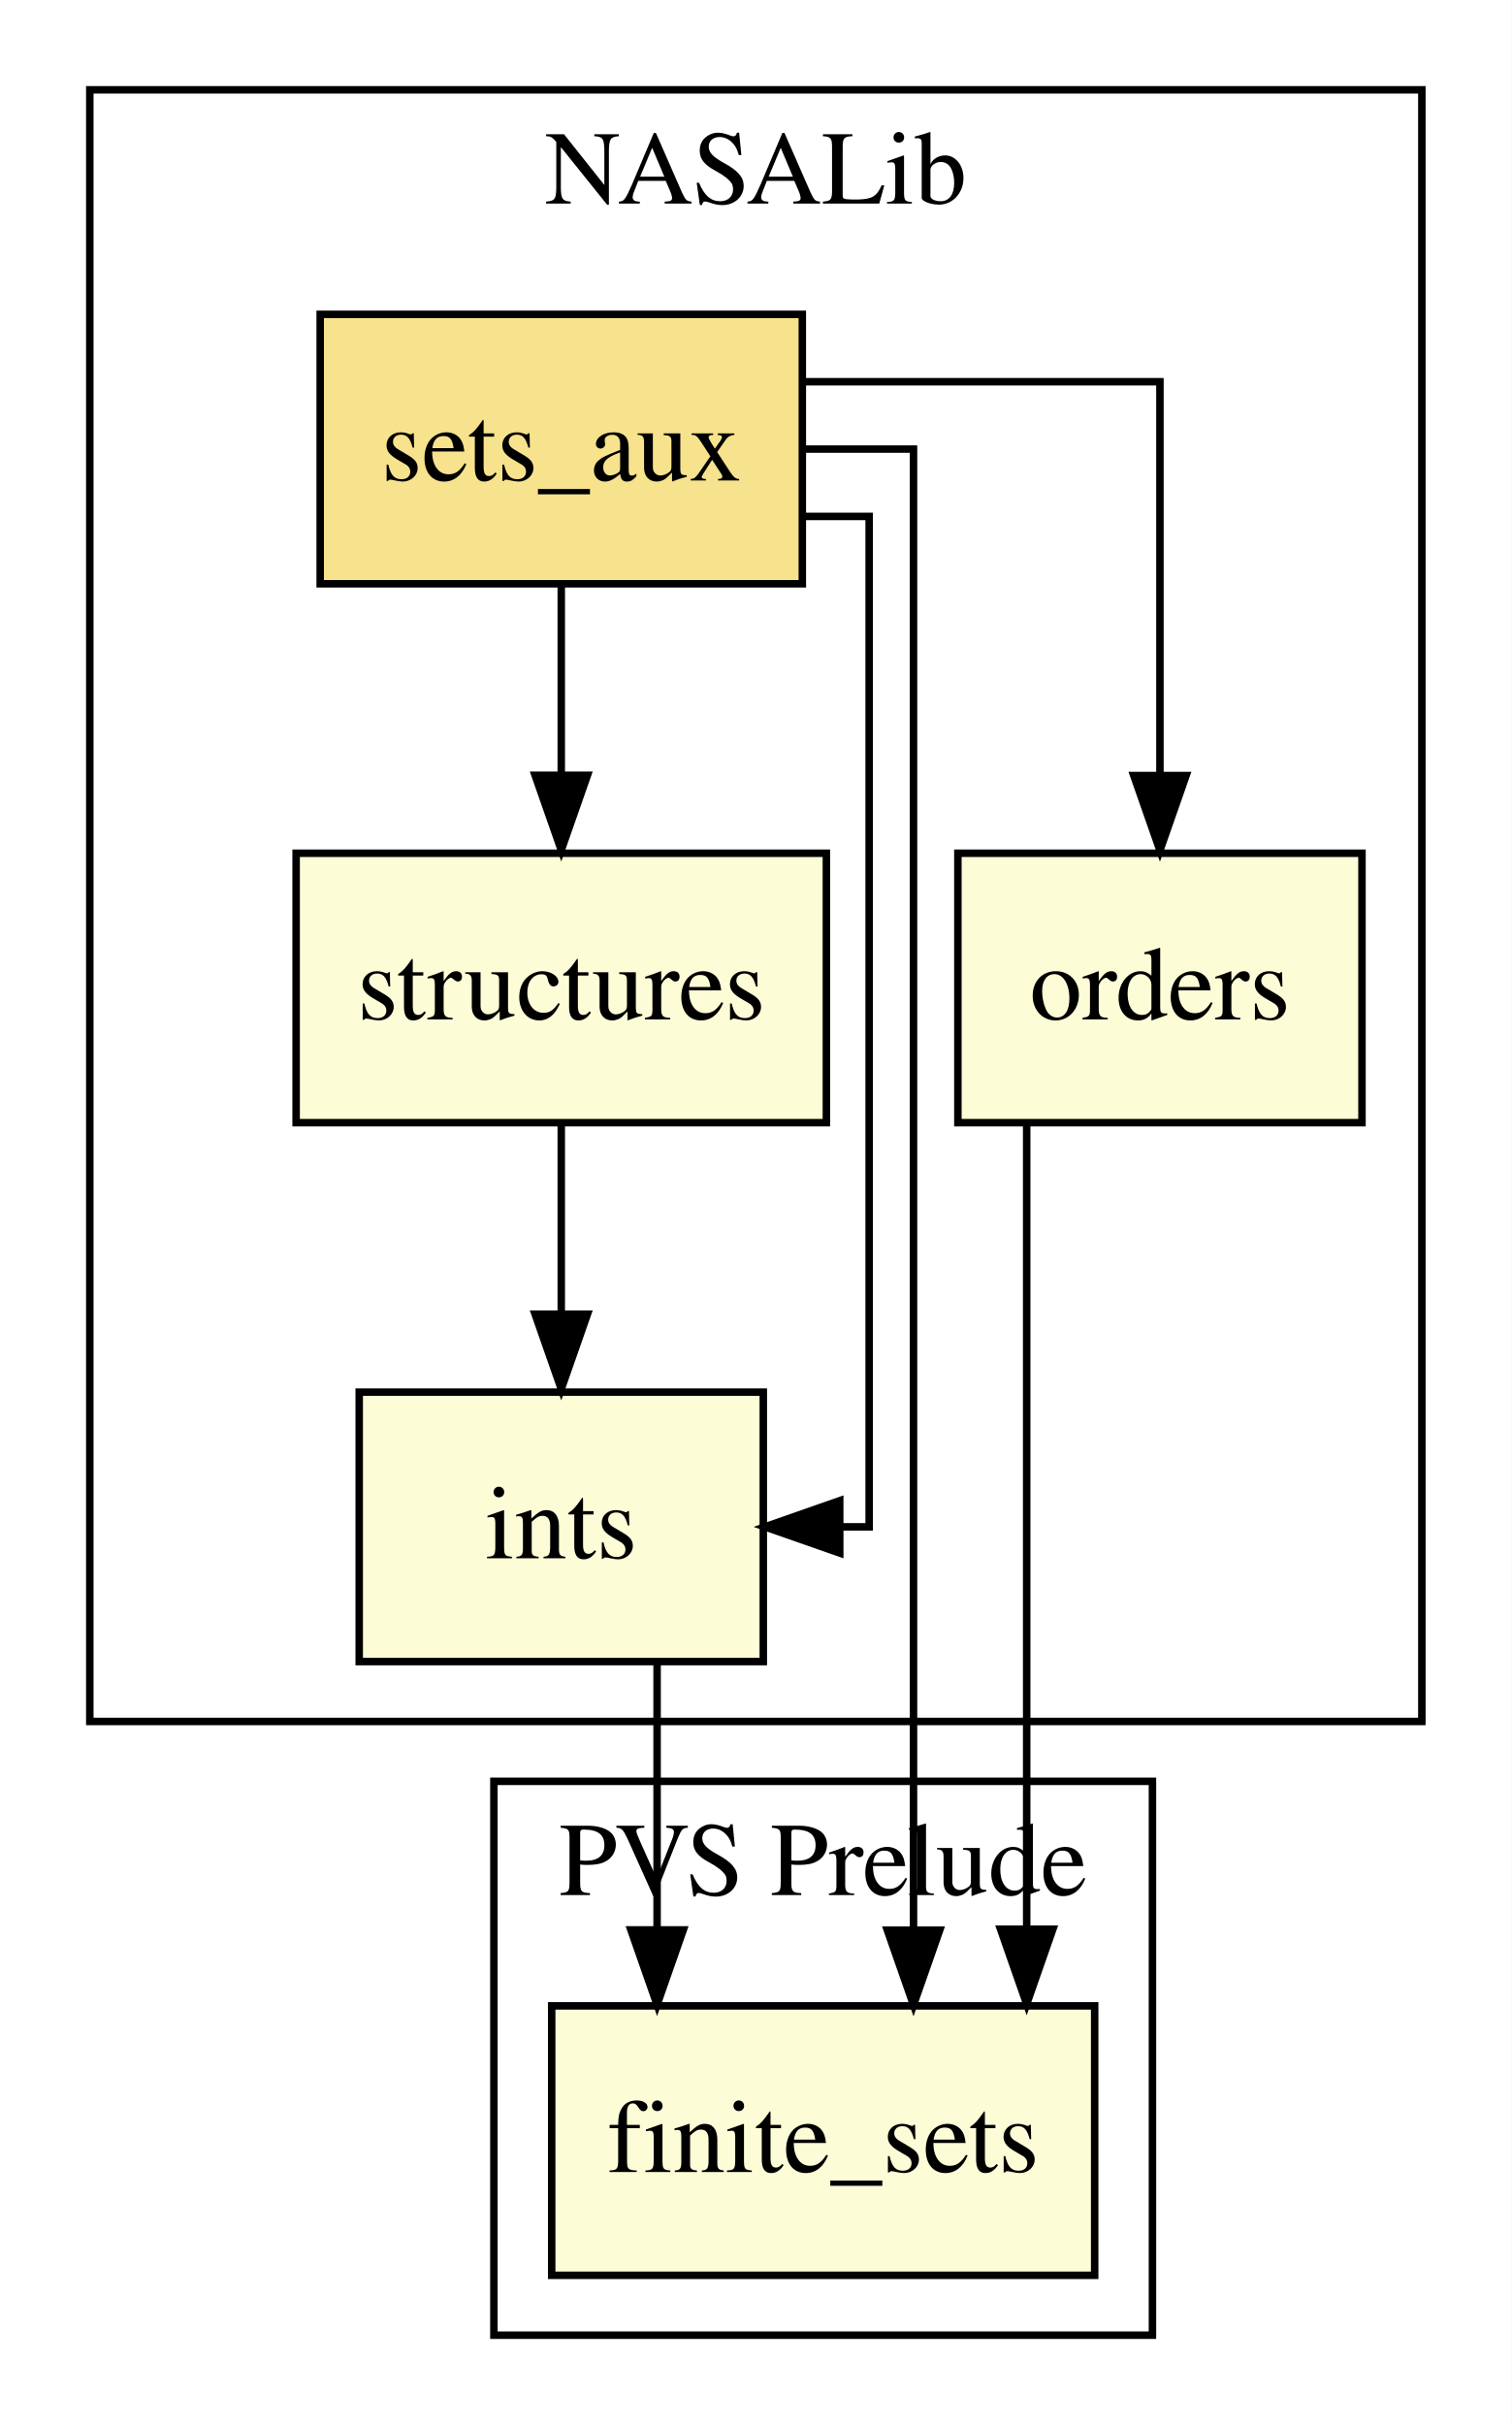
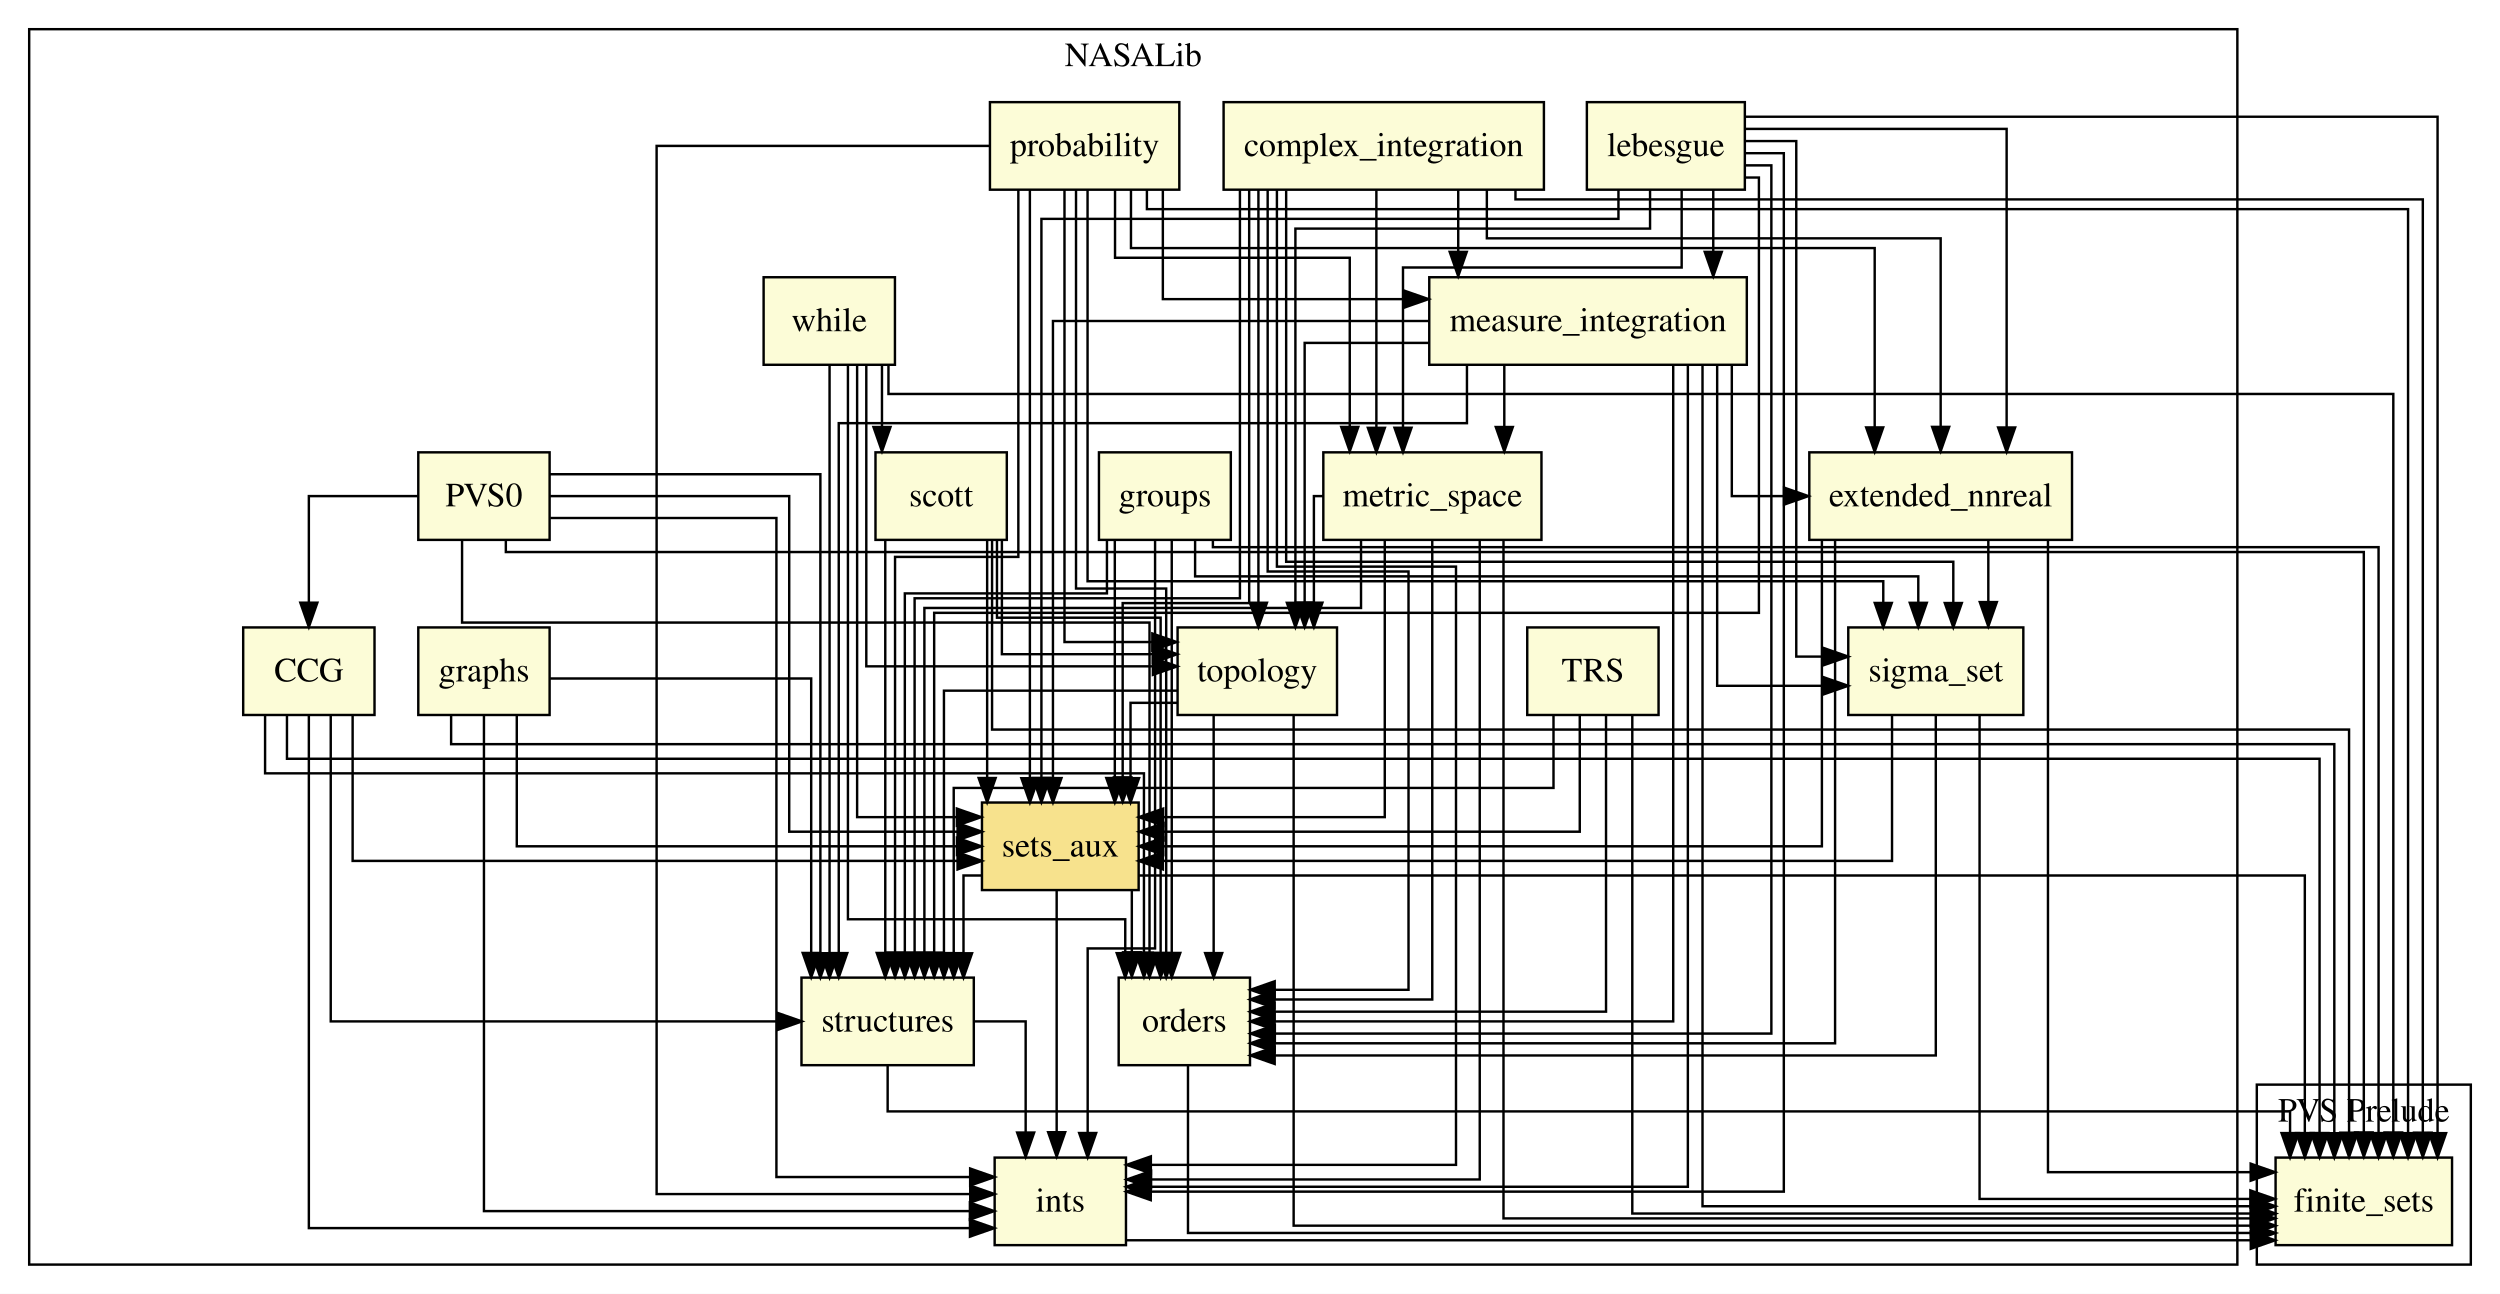
- <svg xmlns="http://www.w3.org/2000/svg" width="202pt" height="324pt" viewBox="0.00 0.00 202.00 324.00">
-   <g id="graph0" class="graph" transform="scale(1 1) rotate(0) translate(4 320)">
-     <polygon fill="#ffffff" stroke="transparent" points="-4,4 -4,-320 198,-320 198,4 -4,4" />
+ <svg xmlns="http://www.w3.org/2000/svg" width="1028pt" height="532pt" viewBox="0.00 0.00 1028.00 532.00">
+   <g id="graph0" class="graph" transform="scale(1 1) rotate(0) translate(4 528)">
+     <polygon fill="#ffffff" stroke="transparent" points="-4,4 -4,-528 1024,-528 1024,4 -4,4" />
    <g id="clust1" class="cluster">
-       <polygon fill="none" stroke="#000000" points="8,-90 8,-308 186,-308 186,-90 8,-90" />
-       <text text-anchor="middle" x="97" y="-292.8" font-family="Times,serif" font-size="14.00" fill="#000000">NASALib</text>
+       <polygon fill="none" stroke="#000000" points="8,-8 8,-516 916,-516 916,-8 8,-8" />
+       <text text-anchor="middle" x="462" y="-500.8" font-family="Times,serif" font-size="14.00" fill="#000000">NASALib</text>
    </g>
    <g id="clust2" class="cluster">
-       <polygon fill="none" stroke="#000000" points="62,-8 62,-82 150,-82 150,-8 62,-8" />
-       <text text-anchor="middle" x="106" y="-66.8" font-family="Times,serif" font-size="14.00" fill="#000000">PVS Prelude</text>
+       <polygon fill="none" stroke="#000000" points="924,-8 924,-82 1012,-82 1012,-8 924,-8" />
+       <text text-anchor="middle" x="968" y="-66.8" font-family="Times,serif" font-size="14.00" fill="#000000">PVS Prelude</text>
    </g>
    <g id="node1" class="node">
-       <polygon fill="#fcfcd7" stroke="#000000" points="98,-134 44,-134 44,-98 98,-98 98,-134" />
-       <text text-anchor="middle" x="71" y="-111.8" font-family="Times,serif" font-size="14.00" fill="#000000">ints</text>
+       <polygon fill="#fcfcd7" stroke="#000000" points="1004.28,-52 931.72,-52 931.72,-16 1004.28,-16 1004.28,-52" />
+       <text text-anchor="middle" x="968" y="-29.8" font-family="Times,serif" font-size="14.00" fill="#000000">finite_sets</text>
+     </g>
+     <g id="node2" class="node">
+       <polygon fill="#fcfcd7" stroke="#000000" points="150,-270 96,-270 96,-234 150,-234 150,-270" />
+       <text text-anchor="middle" x="123" y="-247.8" font-family="Times,serif" font-size="14.00" fill="#000000">CCG</text>
+     </g>
+     <g id="edge1" class="edge">
+       <path fill="none" stroke="#000000" d="M114,-233.578C114,-224.721 114,-216 114,-216 114,-216 949.805,-216 949.805,-216 949.805,-216 949.805,-62.116 949.805,-62.116" />
+       <polygon fill="#000000" stroke="#000000" points="953.305,-62.116 949.805,-52.116 946.305,-62.116 953.305,-62.116" />
+     </g>
+     <g id="node9" class="node">
+       <polygon fill="#fcfcd7" stroke="#000000" points="459,-52 405,-52 405,-16 459,-16 459,-52" />
+       <text text-anchor="middle" x="432" y="-29.8" font-family="Times,serif" font-size="14.00" fill="#000000">ints</text>
+     </g>
+     <g id="edge2" class="edge">
+       <path fill="none" stroke="#000000" d="M123,-233.647C123,-179.306 123,-23 123,-23 123,-23 394.849,-23 394.849,-23" />
+       <polygon fill="#000000" stroke="#000000" points="394.849,-26.5 404.849,-23 394.849,-19.5 394.849,-26.5" />
+     </g>
+     <g id="node13" class="node">
+       <polygon fill="#fcfcd7" stroke="#000000" points="510,-126 456,-126 456,-90 510,-90 510,-126" />
+       <text text-anchor="middle" x="483" y="-103.8" font-family="Times,serif" font-size="14.00" fill="#000000">orders</text>
+     </g>
+     <g id="edge3" class="edge">
+       <path fill="none" stroke="#000000" d="M105,-233.945C105,-222.561 105,-210 105,-210 105,-210 466.393,-210 466.393,-210 466.393,-210 466.393,-136.236 466.393,-136.236" />
+       <polygon fill="#000000" stroke="#000000" points="469.893,-136.236 466.393,-126.236 462.893,-136.236 469.893,-136.236" />
+     </g>
+     <g id="node16" class="node">
+       <polygon fill="#f7e28d" stroke="#000000" points="464.214,-198 399.786,-198 399.786,-162 464.214,-162 464.214,-198" />
+       <text text-anchor="middle" x="432" y="-175.8" font-family="Times,serif" font-size="14.00" fill="#000000">sets_aux</text>
+     </g>
+     <g id="edge4" class="edge">
+       <path fill="none" stroke="#000000" d="M141,-233.909C141,-210.867 141,-174 141,-174 141,-174 389.746,-174 389.746,-174" />
+       <polygon fill="#000000" stroke="#000000" points="389.746,-177.5 399.746,-174 389.746,-170.5 389.746,-177.5" />
+     </g>
+     <g id="node18" class="node">
+       <polygon fill="#fcfcd7" stroke="#000000" points="396.429,-126 325.571,-126 325.571,-90 396.429,-90 396.429,-126" />
+       <text text-anchor="middle" x="361" y="-103.8" font-family="Times,serif" font-size="14.00" fill="#000000">structures</text>
+     </g>
+     <g id="edge5" class="edge">
+       <path fill="none" stroke="#000000" d="M132,-233.762C132,-195.014 132,-108 132,-108 132,-108 315.721,-108 315.721,-108" />
+       <polygon fill="#000000" stroke="#000000" points="315.721,-111.5 325.721,-108 315.721,-104.5 315.721,-111.5" />
+     </g>
+     <g id="node3" class="node">
+       <polygon fill="#fcfcd7" stroke="#000000" points="222,-342 168,-342 168,-306 222,-306 222,-342" />
+       <text text-anchor="middle" x="195" y="-319.8" font-family="Times,serif" font-size="14.00" fill="#000000">PVS0</text>
+     </g>
+     <g id="edge6" class="edge">
+       <path fill="none" stroke="#000000" d="M204,-305.878C204,-303.027 204,-301 204,-301 204,-301 968,-301 968,-301 968,-301 968,-62.352 968,-62.352" />
+       <polygon fill="#000000" stroke="#000000" points="971.5,-62.352 968,-52.352 964.5,-62.352 971.5,-62.352" />
+     </g>
+     <g id="edge7" class="edge">
+       <path fill="none" stroke="#000000" d="M167.78,-324C147.391,-324 123,-324 123,-324 123,-324 123,-280.169 123,-280.169" />
+       <polygon fill="#000000" stroke="#000000" points="126.5,-280.169 123,-270.169 119.5,-280.169 126.5,-280.169" />
+     </g>
+     <g id="edge8" class="edge">
+       <path fill="none" stroke="#000000" d="M222.289,-315C257.772,-315 315.262,-315 315.262,-315 315.262,-315 315.262,-44 315.262,-44 315.262,-44 394.925,-44 394.925,-44" />
+       <polygon fill="#000000" stroke="#000000" points="394.925,-47.5 404.925,-44 394.925,-40.5 394.925,-47.5" />
+     </g>
+     <g id="edge9" class="edge">
+       <path fill="none" stroke="#000000" d="M186,-305.813C186,-290.818 186,-272 186,-272 186,-272 468.679,-272 468.679,-272 468.679,-272 468.679,-136.178 468.679,-136.178" />
+       <polygon fill="#000000" stroke="#000000" points="472.179,-136.177 468.679,-126.177 465.179,-136.178 472.179,-136.177" />
+     </g>
+     <g id="edge10" class="edge">
+       <path fill="none" stroke="#000000" d="M222.237,-324C259.154,-324 320.524,-324 320.524,-324 320.524,-324 320.524,-186 320.524,-186 320.524,-186 389.757,-186 389.757,-186" />
+       <polygon fill="#000000" stroke="#000000" points="389.757,-189.5 399.757,-186 389.757,-182.5 389.757,-189.5" />
+     </g>
+     <g id="edge11" class="edge">
+       <path fill="none" stroke="#000000" d="M222.002,-333C262.261,-333 333.34,-333 333.34,-333 333.34,-333 333.34,-136.032 333.34,-136.032" />
+       <polygon fill="#000000" stroke="#000000" points="336.84,-136.032 333.34,-126.032 329.84,-136.032 336.84,-136.032" />
+     </g>
+     <g id="node4" class="node">
+       <polygon fill="#fcfcd7" stroke="#000000" points="678,-270 624,-270 624,-234 678,-234 678,-270" />
+       <text text-anchor="middle" x="651" y="-247.8" font-family="Times,serif" font-size="14.00" fill="#000000">TRS</text>
+     </g>
+     <g id="edge12" class="edge">
+       <path fill="none" stroke="#000000" d="M667.2,-233.751C667.2,-180.492 667.2,-29 667.2,-29 667.2,-29 921.716,-29 921.716,-29" />
+       <polygon fill="#000000" stroke="#000000" points="921.716,-32.5 931.716,-29 921.716,-25.5 921.716,-32.5" />
+     </g>
+     <g id="edge13" class="edge">
+       <path fill="none" stroke="#000000" d="M656.4,-233.984C656.4,-196.172 656.4,-112 656.4,-112 656.4,-112 520.094,-112 520.094,-112" />
+       <polygon fill="#000000" stroke="#000000" points="520.094,-108.5 510.094,-112 520.094,-115.5 520.094,-108.5" />
+     </g>
+     <g id="edge14" class="edge">
+       <path fill="none" stroke="#000000" d="M645.6,-233.965C645.6,-214.424 645.6,-186 645.6,-186 645.6,-186 474.441,-186 474.441,-186" />
+       <polygon fill="#000000" stroke="#000000" points="474.441,-182.5 464.441,-186 474.441,-189.5 474.441,-182.5" />
+     </g>
+     <g id="edge15" class="edge">
+       <path fill="none" stroke="#000000" d="M634.8,-233.853C634.8,-220.261 634.8,-204 634.8,-204 634.8,-204 388.171,-204 388.171,-204 388.171,-204 388.171,-136.057 388.171,-136.057" />
+       <polygon fill="#000000" stroke="#000000" points="391.671,-136.057 388.171,-126.057 384.671,-136.057 391.671,-136.057" />
    </g>
    <g id="node5" class="node">
-       <polygon fill="#fcfcd7" stroke="#000000" points="142.28,-52 69.72,-52 69.72,-16 142.28,-16 142.28,-52" />
-       <text text-anchor="middle" x="106" y="-29.8" font-family="Times,serif" font-size="14.00" fill="#000000">finite_sets</text>
-     </g>
-     <g id="edge1" class="edge">
-       <path fill="none" stroke="#000000" d="M83.805,-97.802C83.805,-97.802 83.805,-62.148 83.805,-62.148" />
-       <polygon fill="#000000" stroke="#000000" points="87.305,-62.148 83.805,-52.148 80.305,-62.148 87.305,-62.148" />
-     </g>
-     <g id="node2" class="node">
-       <polygon fill="#fcfcd7" stroke="#000000" points="178,-206 124,-206 124,-170 178,-170 178,-206" />
-       <text text-anchor="middle" x="151" y="-183.8" font-family="Times,serif" font-size="14.00" fill="#000000">orders</text>
-     </g>
-     <g id="edge2" class="edge">
-       <path fill="none" stroke="#000000" d="M133.195,-169.729C133.195,-169.729 133.195,-62.247 133.195,-62.247" />
-       <polygon fill="#000000" stroke="#000000" points="136.695,-62.247 133.195,-52.247 129.695,-62.247 136.695,-62.247" />
-     </g>
-     <g id="node3" class="node">
-       <polygon fill="#f7e28d" stroke="#000000" points="103.214,-278 38.786,-278 38.786,-242 103.214,-242 103.214,-278" />
-       <text text-anchor="middle" x="71" y="-255.8" font-family="Times,serif" font-size="14.00" fill="#000000">sets_aux</text>
-     </g>
-     <g id="edge3" class="edge">
-       <path fill="none" stroke="#000000" d="M103.417,-251C108.516,-251 112.143,-251 112.143,-251 112.143,-251 112.143,-116 112.143,-116 112.143,-116 108.214,-116 108.214,-116" />
-       <polygon fill="#000000" stroke="#000000" points="108.214,-112.5 98.214,-116 108.213,-119.5 108.214,-112.5" />
-     </g>
-     <g id="edge4" class="edge">
-       <path fill="none" stroke="#000000" d="M103.539,-269C125.688,-269 151,-269 151,-269 151,-269 151,-216.38 151,-216.38" />
-       <polygon fill="#000000" stroke="#000000" points="154.5,-216.38 151,-206.38 147.5,-216.38 154.5,-216.38" />
-     </g>
-     <g id="node4" class="node">
-       <polygon fill="#fcfcd7" stroke="#000000" points="106.429,-206 35.571,-206 35.571,-170 106.429,-170 106.429,-206" />
-       <text text-anchor="middle" x="71" y="-183.8" font-family="Times,serif" font-size="14.00" fill="#000000">structures</text>
-     </g>
-     <g id="edge5" class="edge">
-       <path fill="none" stroke="#000000" d="M71,-241.831C71,-241.831 71,-216.413 71,-216.413" />
-       <polygon fill="#000000" stroke="#000000" points="74.5,-216.413 71,-206.413 67.5,-216.413 74.5,-216.413" />
-     </g>
-     <g id="edge6" class="edge">
-       <path fill="none" stroke="#000000" d="M103.178,-260C111.452,-260 118.071,-260 118.071,-260 118.071,-260 118.071,-62.112 118.071,-62.112" />
-       <polygon fill="#000000" stroke="#000000" points="121.571,-62.112 118.071,-52.112 114.571,-62.112 121.571,-62.112" />
-     </g>
-     <g id="edge7" class="edge">
-       <path fill="none" stroke="#000000" d="M71,-169.831C71,-169.831 71,-144.413 71,-144.413" />
-       <polygon fill="#000000" stroke="#000000" points="74.5,-144.413 71,-134.413 67.5,-144.413 74.5,-144.413" />
+       <polygon fill="#fcfcd7" stroke="#000000" points="630.856,-486 499.144,-486 499.144,-450 630.856,-450 630.856,-486" />
+       <text text-anchor="middle" x="565" y="-463.8" font-family="Times,serif" font-size="14.00" fill="#000000">complex_integration</text>
+     </g>
+     <g id="edge16" class="edge">
+       <path fill="none" stroke="#000000" d="M619.159,-449.832C619.159,-447.552 619.159,-446 619.159,-446 619.159,-446 992.26,-446 992.26,-446 992.26,-446 992.26,-62.235 992.26,-62.235" />
+       <polygon fill="#000000" stroke="#000000" points="995.76,-62.235 992.26,-52.235 988.76,-62.235 995.76,-62.235" />
+     </g>
+     <g id="node6" class="node">
+       <polygon fill="#fcfcd7" stroke="#000000" points="848.012,-342 739.988,-342 739.988,-306 848.012,-306 848.012,-342" />
+       <text text-anchor="middle" x="794" y="-319.8" font-family="Times,serif" font-size="14.00" fill="#000000">extended_nnreal</text>
+     </g>
+     <g id="edge17" class="edge">
+       <path fill="none" stroke="#000000" d="M607.391,-449.89C607.391,-440.103 607.391,-430 607.391,-430 607.391,-430 794,-430 794,-430 794,-430 794,-352.464 794,-352.464" />
+       <polygon fill="#000000" stroke="#000000" points="797.5,-352.464 794,-342.464 790.5,-352.464 797.5,-352.464" />
+     </g>
+     <g id="edge18" class="edge">
+       <path fill="none" stroke="#000000" d="M521.065,-449.813C521.065,-405.396 521.065,-295 521.065,-295 521.065,-295 594.709,-295 594.709,-295 594.709,-295 594.709,-49 594.709,-49 594.709,-49 469.234,-49 469.234,-49" />
+       <polygon fill="#000000" stroke="#000000" points="469.234,-45.5 459.234,-49 469.234,-52.5 469.234,-45.5" />
+     </g>
+     <g id="node11" class="node">
+       <polygon fill="#fcfcd7" stroke="#000000" points="714.29,-414 583.71,-414 583.71,-378 714.29,-378 714.29,-414" />
+       <text text-anchor="middle" x="649" y="-391.8" font-family="Times,serif" font-size="14.00" fill="#000000">measure_integration</text>
+     </g>
+     <g id="edge19" class="edge">
+       <path fill="none" stroke="#000000" d="M595.623,-449.831C595.623,-449.831 595.623,-424.413 595.623,-424.413" />
+       <polygon fill="#000000" stroke="#000000" points="599.123,-424.413 595.623,-414.413 592.123,-424.413 599.123,-424.413" />
+     </g>
+     <g id="node12" class="node">
+       <polygon fill="#fcfcd7" stroke="#000000" points="629.849,-342 540.151,-342 540.151,-306 629.849,-306 629.849,-342" />
+       <text text-anchor="middle" x="585" y="-319.8" font-family="Times,serif" font-size="14.00" fill="#000000">metric_space</text>
+     </g>
+     <g id="edge20" class="edge">
+       <path fill="none" stroke="#000000" d="M561.965,-449.762C561.965,-449.762 561.965,-352.09 561.965,-352.09" />
+       <polygon fill="#000000" stroke="#000000" points="565.465,-352.09 561.965,-342.09 558.465,-352.09 565.465,-352.09" />
+     </g>
+     <g id="edge21" class="edge">
+       <path fill="none" stroke="#000000" d="M517.263,-449.931C517.263,-405.219 517.263,-293 517.263,-293 517.263,-293 575.181,-293 575.181,-293 575.181,-293 575.181,-121 575.181,-121 575.181,-121 520.159,-121 520.159,-121" />
+       <polygon fill="#000000" stroke="#000000" points="520.159,-117.5 510.159,-121 520.159,-124.5 520.159,-117.5" />
+     </g>
+     <g id="edge22" class="edge">
+       <path fill="none" stroke="#000000" d="M509.659,-449.974C509.659,-402.919 509.659,-280 509.659,-280 509.659,-280 457.642,-280 457.642,-280 457.642,-280 457.642,-208.341 457.642,-208.341" />
+       <polygon fill="#000000" stroke="#000000" points="461.142,-208.341 457.642,-198.341 454.142,-208.342 461.142,-208.341" />
+     </g>
+     <g id="node17" class="node">
+       <polygon fill="#fcfcd7" stroke="#000000" points="827.993,-270 756.007,-270 756.007,-234 827.993,-234 827.993,-270" />
+       <text text-anchor="middle" x="792" y="-247.8" font-family="Times,serif" font-size="14.00" fill="#000000">sigma_set</text>
+     </g>
+     <g id="edge23" class="edge">
+       <path fill="none" stroke="#000000" d="M524.867,-449.7C524.867,-405.587 524.867,-297 524.867,-297 524.867,-297 799.199,-297 799.199,-297 799.199,-297 799.199,-280.044 799.199,-280.044" />
+       <polygon fill="#000000" stroke="#000000" points="802.699,-280.044 799.199,-270.044 795.699,-280.044 802.699,-280.044" />
+     </g>
+     <g id="edge24" class="edge">
+       <path fill="none" stroke="#000000" d="M505.857,-449.827C505.857,-403.024 505.857,-282 505.857,-282 505.857,-282 372.086,-282 372.086,-282 372.086,-282 372.086,-136.292 372.086,-136.292" />
+       <polygon fill="#000000" stroke="#000000" points="375.586,-136.292 372.086,-126.292 368.586,-136.292 375.586,-136.292" />
+     </g>
+     <g id="node19" class="node">
+       <polygon fill="#fcfcd7" stroke="#000000" points="545.78,-270 480.22,-270 480.22,-234 545.78,-234 545.78,-270" />
+       <text text-anchor="middle" x="513" y="-247.8" font-family="Times,serif" font-size="14.00" fill="#000000">topology</text>
+     </g>
+     <g id="edge25" class="edge">
+       <path fill="none" stroke="#000000" d="M513.461,-449.955C513.461,-449.955 513.461,-280.145 513.461,-280.145" />
+       <polygon fill="#000000" stroke="#000000" points="516.961,-280.145 513.461,-270.145 509.961,-280.145 516.961,-280.145" />
+     </g>
+     <g id="edge26" class="edge">
+       <path fill="none" stroke="#000000" d="M838.126,-305.76C838.126,-243.912 838.126,-46 838.126,-46 838.126,-46 921.477,-46 921.477,-46" />
+       <polygon fill="#000000" stroke="#000000" points="921.477,-49.5 931.477,-46 921.477,-42.5 921.477,-49.5" />
+     </g>
+     <g id="edge27" class="edge">
+       <path fill="none" stroke="#000000" d="M750.584,-305.968C750.584,-252.576 750.584,-99 750.584,-99 750.584,-99 520.13,-99 520.13,-99" />
+       <polygon fill="#000000" stroke="#000000" points="520.13,-95.5 510.13,-99 520.13,-102.5 520.13,-95.5" />
+     </g>
+     <g id="edge28" class="edge">
+       <path fill="none" stroke="#000000" d="M745.164,-305.762C745.164,-267.014 745.164,-180 745.164,-180 745.164,-180 474.335,-180 474.335,-180" />
+       <polygon fill="#000000" stroke="#000000" points="474.335,-176.5 464.335,-180 474.334,-183.5 474.335,-176.5" />
+     </g>
+     <g id="edge29" class="edge">
+       <path fill="none" stroke="#000000" d="M813.598,-305.831C813.598,-305.831 813.598,-280.413 813.598,-280.413" />
+       <polygon fill="#000000" stroke="#000000" points="817.098,-280.413 813.598,-270.413 810.098,-280.413 817.098,-280.413" />
+     </g>
+     <g id="node7" class="node">
+       <polygon fill="#fcfcd7" stroke="#000000" points="222,-270 168,-270 168,-234 222,-234 222,-270" />
+       <text text-anchor="middle" x="195" y="-247.8" font-family="Times,serif" font-size="14.00" fill="#000000">graphs</text>
+     </g>
+     <g id="edge30" class="edge">
+       <path fill="none" stroke="#000000" d="M181.5,-233.857C181.5,-227.539 181.5,-222 181.5,-222 181.5,-222 955.87,-222 955.87,-222 955.87,-222 955.87,-62.026 955.87,-62.026" />
+       <polygon fill="#000000" stroke="#000000" points="959.37,-62.026 955.87,-52.026 952.37,-62.026 959.37,-62.026" />
+     </g>
+     <g id="edge31" class="edge">
+       <path fill="none" stroke="#000000" d="M195,-233.833C195,-180.813 195,-30 195,-30 195,-30 394.813,-30 394.813,-30" />
+       <polygon fill="#000000" stroke="#000000" points="394.813,-33.5 404.813,-30 394.813,-26.5 394.813,-33.5" />
+     </g>
+     <g id="edge32" class="edge">
+       <path fill="none" stroke="#000000" d="M208.5,-233.831C208.5,-212.502 208.5,-180 208.5,-180 208.5,-180 389.501,-180 389.501,-180" />
+       <polygon fill="#000000" stroke="#000000" points="389.501,-183.5 399.501,-180 389.501,-176.5 389.501,-183.5" />
+     </g>
+     <g id="edge33" class="edge">
+       <path fill="none" stroke="#000000" d="M222.231,-249C261.55,-249 329.563,-249 329.563,-249 329.563,-249 329.563,-136.145 329.563,-136.145" />
+       <polygon fill="#000000" stroke="#000000" points="333.063,-136.145 329.563,-126.145 326.063,-136.145 333.063,-136.145" />
+     </g>
+     <g id="node8" class="node">
+       <polygon fill="#fcfcd7" stroke="#000000" points="502.111,-342 447.889,-342 447.889,-306 502.111,-306 502.111,-342" />
+       <text text-anchor="middle" x="475" y="-319.8" font-family="Times,serif" font-size="14.00" fill="#000000">groups</text>
+     </g>
+     <g id="edge34" class="edge">
+       <path fill="none" stroke="#000000" d="M494.74,-305.92C494.74,-304.154 494.74,-303 494.74,-303 494.74,-303 974.065,-303 974.065,-303 974.065,-303 974.065,-62.068 974.065,-62.068" />
+       <polygon fill="#000000" stroke="#000000" points="977.565,-62.068 974.065,-52.068 970.565,-62.068 977.565,-62.068" />
+     </g>
+     <g id="edge35" class="edge">
+       <path fill="none" stroke="#000000" d="M470.966,-305.827C470.966,-259.024 470.966,-138 470.966,-138 470.966,-138 443.25,-138 443.25,-138 443.25,-138 443.25,-62.115 443.25,-62.115" />
+       <polygon fill="#000000" stroke="#000000" points="446.75,-62.115 443.25,-52.115 439.75,-62.115 446.75,-62.115" />
+     </g>
+     <g id="edge36" class="edge">
+       <path fill="none" stroke="#000000" d="M477.824,-305.955C477.824,-305.955 477.824,-136.145 477.824,-136.145" />
+       <polygon fill="#000000" stroke="#000000" points="481.324,-136.145 477.824,-126.145 474.324,-136.145 481.324,-136.145" />
+     </g>
+     <g id="edge37" class="edge">
+       <path fill="none" stroke="#000000" d="M454.41,-305.762C454.41,-305.762 454.41,-208.09 454.41,-208.09" />
+       <polygon fill="#000000" stroke="#000000" points="457.91,-208.09 454.41,-198.09 450.91,-208.09 457.91,-208.09" />
+     </g>
+     <g id="edge38" class="edge">
+       <path fill="none" stroke="#000000" d="M487.425,-305.955C487.425,-298.251 487.425,-291 487.425,-291 487.425,-291 784.801,-291 784.801,-291 784.801,-291 784.801,-280.13 784.801,-280.13" />
+       <polygon fill="#000000" stroke="#000000" points="788.301,-280.13 784.801,-270.13 781.301,-280.13 788.301,-280.13" />
+     </g>
+     <g id="edge39" class="edge">
+       <path fill="none" stroke="#000000" d="M451.177,-305.873C451.177,-295.289 451.177,-284 451.177,-284 451.177,-284 368.064,-284 368.064,-284 368.064,-284 368.064,-136.172 368.064,-136.172" />
+       <polygon fill="#000000" stroke="#000000" points="371.564,-136.172 368.064,-126.172 364.564,-136.172 371.564,-136.172" />
+     </g>
+     <g id="edge40" class="edge">
+       <path fill="none" stroke="#000000" d="M459.317,-18C459.317,-18 921.513,-18 921.513,-18" />
+       <polygon fill="#000000" stroke="#000000" points="921.513,-21.5 931.513,-18 921.513,-14.5 921.513,-21.5" />
+     </g>
+     <g id="node10" class="node">
+       <polygon fill="#fcfcd7" stroke="#000000" points="713.48,-486 648.52,-486 648.52,-450 713.48,-450 713.48,-486" />
+       <text text-anchor="middle" x="681" y="-463.8" font-family="Times,serif" font-size="14.00" fill="#000000">lebesgue</text>
+     </g>
+     <g id="edge41" class="edge">
+       <path fill="none" stroke="#000000" d="M713.764,-480C794.84,-480 998.325,-480 998.325,-480 998.325,-480 998.325,-62.036 998.325,-62.036" />
+       <polygon fill="#000000" stroke="#000000" points="1001.825,-62.036 998.325,-52.036 994.825,-62.036 1001.825,-62.036" />
+     </g>
+     <g id="edge42" class="edge">
+       <path fill="none" stroke="#000000" d="M713.5,-475C754.895,-475 821.128,-475 821.128,-475 821.128,-475 821.128,-352.214 821.128,-352.214" />
+       <polygon fill="#000000" stroke="#000000" points="824.628,-352.214 821.128,-342.214 817.628,-352.214 824.628,-352.214" />
+     </g>
+     <g id="edge43" class="edge">
+       <path fill="none" stroke="#000000" d="M713.622,-465C722.397,-465 729.505,-465 729.505,-465 729.505,-465 729.505,-38 729.505,-38 729.505,-38 469.19,-38 469.19,-38" />
+       <polygon fill="#000000" stroke="#000000" points="469.19,-34.5 459.19,-38 469.19,-41.5 469.19,-34.5" />
+     </g>
+     <g id="edge44" class="edge">
+       <path fill="none" stroke="#000000" d="M700.494,-449.831C700.494,-449.831 700.494,-424.413 700.494,-424.413" />
+       <polygon fill="#000000" stroke="#000000" points="703.994,-424.413 700.494,-414.413 696.994,-424.413 703.994,-424.413" />
+     </g>
+     <g id="edge45" class="edge">
+       <path fill="none" stroke="#000000" d="M687.498,-449.949C687.498,-435.627 687.498,-418 687.498,-418 687.498,-418 572.91,-418 572.91,-418 572.91,-418 572.91,-352.124 572.91,-352.124" />
+       <polygon fill="#000000" stroke="#000000" points="576.41,-352.124 572.91,-342.124 569.41,-352.124 576.41,-352.124" />
+     </g>
+     <g id="edge46" class="edge">
+       <path fill="none" stroke="#000000" d="M713.883,-460C719.934,-460 724.385,-460 724.385,-460 724.385,-460 724.385,-103 724.385,-103 724.385,-103 520.221,-103 520.221,-103" />
+       <polygon fill="#000000" stroke="#000000" points="520.221,-99.5 510.221,-103 520.221,-106.5 520.221,-99.5" />
+     </g>
+     <g id="edge47" class="edge">
+       <path fill="none" stroke="#000000" d="M661.506,-449.857C661.506,-443.539 661.506,-438 661.506,-438 661.506,-438 424.229,-438 424.229,-438 424.229,-438 424.229,-208.142 424.229,-208.142" />
+       <polygon fill="#000000" stroke="#000000" points="427.729,-208.142 424.229,-198.142 420.729,-208.142 427.729,-208.142" />
+     </g>
+     <g id="edge48" class="edge">
+       <path fill="none" stroke="#000000" d="M713.738,-470C724.903,-470 734.625,-470 734.625,-470 734.625,-470 734.625,-258 734.625,-258 734.625,-258 745.989,-258 745.989,-258" />
+       <polygon fill="#000000" stroke="#000000" points="745.989,-261.5 755.989,-258 745.989,-254.5 745.989,-261.5" />
+     </g>
+     <g id="edge49" class="edge">
+       <path fill="none" stroke="#000000" d="M713.619,-455C717.02,-455 719.265,-455 719.265,-455 719.265,-455 719.265,-276 719.265,-276 719.265,-276 380.128,-276 380.128,-276 380.128,-276 380.128,-136.299 380.128,-136.299" />
+       <polygon fill="#000000" stroke="#000000" points="383.628,-136.299 380.128,-126.299 376.628,-136.299 383.628,-136.299" />
+     </g>
+     <g id="edge50" class="edge">
+       <path fill="none" stroke="#000000" d="M674.502,-449.806C674.502,-441.722 674.502,-434 674.502,-434 674.502,-434 528.669,-434 528.669,-434 528.669,-434 528.669,-280.116 528.669,-280.116" />
+       <polygon fill="#000000" stroke="#000000" points="532.17,-280.116 528.669,-270.116 525.17,-280.116 532.17,-280.116" />
+     </g>
+     <g id="edge51" class="edge">
+       <path fill="none" stroke="#000000" d="M696.072,-377.949C696.072,-304.502 696.072,-32 696.072,-32 696.072,-32 921.609,-32 921.609,-32" />
+       <polygon fill="#000000" stroke="#000000" points="921.609,-35.5 931.609,-32 921.609,-28.5 921.609,-35.5" />
+     </g>
+     <g id="edge52" class="edge">
+       <path fill="none" stroke="#000000" d="M708.121,-377.831C708.121,-356.502 708.121,-324 708.121,-324 708.121,-324 729.611,-324 729.611,-324" />
+       <polygon fill="#000000" stroke="#000000" points="729.611,-327.5 739.611,-324 729.611,-320.5 729.611,-327.5" />
+     </g>
+     <g id="edge53" class="edge">
+       <path fill="none" stroke="#000000" d="M690.048,-377.856C690.048,-305.311 690.048,-40 690.048,-40 690.048,-40 469.128,-40 469.128,-40" />
+       <polygon fill="#000000" stroke="#000000" points="469.128,-36.5 459.128,-40 469.128,-43.5 469.128,-36.5" />
+     </g>
+     <g id="edge54" class="edge">
+       <path fill="none" stroke="#000000" d="M614.568,-377.831C614.568,-377.831 614.568,-352.413 614.568,-352.413" />
+       <polygon fill="#000000" stroke="#000000" points="618.068,-352.413 614.568,-342.413 611.068,-352.413 618.068,-352.413" />
+     </g>
+     <g id="edge55" class="edge">
+       <path fill="none" stroke="#000000" d="M684.024,-377.984C684.024,-314.934 684.024,-108 684.024,-108 684.024,-108 520.111,-108 520.111,-108" />
+       <polygon fill="#000000" stroke="#000000" points="520.111,-104.5 510.111,-108 520.111,-111.5 520.111,-104.5" />
+     </g>
+     <g id="edge56" class="edge">
+       <path fill="none" stroke="#000000" d="M583.58,-396C518.722,-396 428.972,-396 428.972,-396 428.972,-396 428.972,-208.044 428.972,-208.044" />
+       <polygon fill="#000000" stroke="#000000" points="432.473,-208.044 428.972,-198.044 425.473,-208.045 432.473,-208.044" />
+     </g>
+     <g id="edge57" class="edge">
+       <path fill="none" stroke="#000000" d="M702.097,-377.906C702.097,-338.011 702.097,-246 702.097,-246 702.097,-246 745.951,-246 745.951,-246" />
+       <polygon fill="#000000" stroke="#000000" points="745.951,-249.5 755.951,-246 745.951,-242.5 745.951,-249.5" />
+     </g>
+     <g id="edge58" class="edge">
+       <path fill="none" stroke="#000000" d="M599.211,-377.945C599.211,-366.561 599.211,-354 599.211,-354 599.211,-354 340.893,-354 340.893,-354 340.893,-354 340.893,-136.089 340.893,-136.089" />
+       <polygon fill="#000000" stroke="#000000" points="344.393,-136.089 340.893,-126.089 337.393,-136.089 344.393,-136.089" />
+     </g>
+     <g id="edge59" class="edge">
+       <path fill="none" stroke="#000000" d="M583.583,-387C557.02,-387 532.472,-387 532.472,-387 532.472,-387 532.472,-280.207 532.472,-280.207" />
+       <polygon fill="#000000" stroke="#000000" points="535.972,-280.207 532.472,-270.207 528.972,-280.207 535.972,-280.207" />
+     </g>
+     <g id="edge60" class="edge">
+       <path fill="none" stroke="#000000" d="M614.236,-305.868C614.236,-241.385 614.236,-27 614.236,-27 614.236,-27 921.473,-27 921.473,-27" />
+       <polygon fill="#000000" stroke="#000000" points="921.473,-30.5 931.473,-27 921.473,-23.5 921.473,-30.5" />
+     </g>
+     <g id="edge61" class="edge">
+       <path fill="none" stroke="#000000" d="M604.472,-305.995C604.472,-243.975 604.472,-43 604.472,-43 604.472,-43 469.329,-43 469.329,-43" />
+       <polygon fill="#000000" stroke="#000000" points="469.329,-39.5 459.329,-43 469.329,-46.5 469.329,-39.5" />
+     </g>
+     <g id="edge62" class="edge">
+       <path fill="none" stroke="#000000" d="M584.945,-305.992C584.945,-255.63 584.945,-117 584.945,-117 584.945,-117 520.052,-117 520.052,-117" />
+       <polygon fill="#000000" stroke="#000000" points="520.052,-113.5 510.052,-117 520.052,-120.5 520.052,-113.5" />
+     </g>
+     <g id="edge63" class="edge">
+       <path fill="none" stroke="#000000" d="M565.417,-305.923C565.417,-269.771 565.417,-192 565.417,-192 565.417,-192 474.297,-192 474.297,-192" />
+       <polygon fill="#000000" stroke="#000000" points="474.297,-188.5 464.297,-192 474.297,-195.5 474.297,-188.5" />
+     </g>
+     <g id="edge64" class="edge">
+       <path fill="none" stroke="#000000" d="M555.653,-305.82C555.653,-292.962 555.653,-278 555.653,-278 555.653,-278 376.107,-278 376.107,-278 376.107,-278 376.107,-136.193 376.107,-136.193" />
+       <polygon fill="#000000" stroke="#000000" points="379.607,-136.193 376.107,-126.193 372.607,-136.193 379.607,-136.193" />
+     </g>
+     <g id="edge65" class="edge">
+       <path fill="none" stroke="#000000" d="M540.097,-324C537.713,-324 536.274,-324 536.274,-324 536.274,-324 536.274,-280.169 536.274,-280.169" />
+       <polygon fill="#000000" stroke="#000000" points="539.774,-280.169 536.274,-270.169 532.774,-280.169 539.774,-280.169" />
+     </g>
+     <g id="edge66" class="edge">
+       <path fill="none" stroke="#000000" d="M484.5,-89.974C484.5,-64.491 484.5,-21 484.5,-21 484.5,-21 921.659,-21 921.659,-21" />
+       <polygon fill="#000000" stroke="#000000" points="921.659,-24.5 931.659,-21 921.659,-17.5 921.659,-24.5" />
+     </g>
+     <g id="node14" class="node">
+       <polygon fill="#fcfcd7" stroke="#000000" points="480.936,-486 403.064,-486 403.064,-450 480.936,-450 480.936,-486" />
+       <text text-anchor="middle" x="442" y="-463.8" font-family="Times,serif" font-size="14.00" fill="#000000">probability</text>
+     </g>
+     <g id="edge67" class="edge">
+       <path fill="none" stroke="#000000" d="M467.608,-449.942C467.608,-445.505 467.608,-442 467.608,-442 467.608,-442 986.195,-442 986.195,-442 986.195,-442 986.195,-62.058 986.195,-62.058" />
+       <polygon fill="#000000" stroke="#000000" points="989.695,-62.058 986.195,-52.058 982.695,-62.058 989.695,-62.058" />
+     </g>
+     <g id="edge68" class="edge">
+       <path fill="none" stroke="#000000" d="M461.054,-449.945C461.054,-438.561 461.054,-426 461.054,-426 461.054,-426 766.872,-426 766.872,-426 766.872,-426 766.872,-352.236 766.872,-352.236" />
+       <polygon fill="#000000" stroke="#000000" points="770.372,-352.236 766.872,-342.236 763.372,-352.236 770.372,-352.236" />
+     </g>
+     <g id="edge69" class="edge">
+       <path fill="none" stroke="#000000" d="M402.94,-468C351.089,-468 266,-468 266,-468 266,-468 266,-37 266,-37 266,-37 394.96,-37 394.96,-37" />
+       <polygon fill="#000000" stroke="#000000" points="394.96,-40.5 404.96,-37 394.96,-33.5 394.96,-40.5" />
+     </g>
+     <g id="edge70" class="edge">
+       <path fill="none" stroke="#000000" d="M474.163,-449.778C474.163,-431.171 474.163,-405 474.163,-405 474.163,-405 573.4,-405 573.4,-405" />
+       <polygon fill="#000000" stroke="#000000" points="573.4,-408.5 583.4,-405 573.4,-401.5 573.4,-408.5" />
+     </g>
+     <g id="edge71" class="edge">
+       <path fill="none" stroke="#000000" d="M454.499,-449.82C454.499,-436.962 454.499,-422 454.499,-422 454.499,-422 551.02,-422 551.02,-422 551.02,-422 551.02,-352.433 551.02,-352.433" />
+       <polygon fill="#000000" stroke="#000000" points="554.521,-352.433 551.02,-342.433 547.521,-352.433 554.521,-352.433" />
+     </g>
+     <g id="edge72" class="edge">
+       <path fill="none" stroke="#000000" d="M438.459,-449.884C438.459,-403.849 438.459,-286 438.459,-286 438.459,-286 475.538,-286 475.538,-286 475.538,-286 475.538,-136.047 475.538,-136.047" />
+       <polygon fill="#000000" stroke="#000000" points="479.038,-136.047 475.538,-126.047 472.038,-136.047 479.038,-136.047" />
+     </g>
+     <g id="edge73" class="edge">
+       <path fill="none" stroke="#000000" d="M419.486,-449.984C419.486,-449.984 419.486,-208.009 419.486,-208.009" />
+       <polygon fill="#000000" stroke="#000000" points="422.986,-208.009 419.486,-198.009 415.986,-208.009 422.986,-208.009" />
+     </g>
+     <g id="edge74" class="edge">
+       <path fill="none" stroke="#000000" d="M443.202,-449.851C443.202,-404.344 443.202,-289 443.202,-289 443.202,-289 770.402,-289 770.402,-289 770.402,-289 770.402,-280.066 770.402,-280.066" />
+       <polygon fill="#000000" stroke="#000000" points="773.902,-280.066 770.402,-270.066 766.902,-280.067 773.902,-280.066" />
+     </g>
+     <g id="edge75" class="edge">
+       <path fill="none" stroke="#000000" d="M414.743,-449.914C414.743,-406.317 414.743,-299 414.743,-299 414.743,-299 364.043,-299 364.043,-299 364.043,-299 364.043,-136.314 364.043,-136.314" />
+       <polygon fill="#000000" stroke="#000000" points="367.543,-136.314 364.043,-126.314 360.543,-136.314 367.543,-136.314" />
+     </g>
+     <g id="edge76" class="edge">
+       <path fill="none" stroke="#000000" d="M433.716,-449.896C433.716,-399.97 433.716,-264 433.716,-264 433.716,-264 469.836,-264 469.836,-264" />
+       <polygon fill="#000000" stroke="#000000" points="469.836,-267.5 479.836,-264 469.836,-260.5 469.836,-267.5" />
+     </g>
+     <g id="node15" class="node">
+       <polygon fill="#fcfcd7" stroke="#000000" points="410,-342 356,-342 356,-306 410,-306 410,-342" />
+       <text text-anchor="middle" x="383" y="-319.8" font-family="Times,serif" font-size="14.00" fill="#000000">scott</text>
+     </g>
+     <g id="edge77" class="edge">
+       <path fill="none" stroke="#000000" d="M403.936,-305.943C403.936,-278.134 403.936,-228 403.936,-228 403.936,-228 961.935,-228 961.935,-228 961.935,-228 961.935,-62.251 961.935,-62.251" />
+       <polygon fill="#000000" stroke="#000000" points="965.435,-62.251 961.935,-52.251 958.435,-62.251 965.435,-62.251" />
+     </g>
+     <g id="edge78" class="edge">
+       <path fill="none" stroke="#000000" d="M405.957,-305.949C405.957,-291.627 405.957,-274 405.957,-274 405.957,-274 473.252,-274 473.252,-274 473.252,-274 473.252,-136.081 473.252,-136.081" />
+       <polygon fill="#000000" stroke="#000000" points="476.752,-136.081 473.252,-126.081 469.752,-136.081 476.752,-136.081" />
+     </g>
+     <g id="edge79" class="edge">
+       <path fill="none" stroke="#000000" d="M401.914,-305.762C401.914,-305.762 401.914,-208.09 401.914,-208.09" />
+       <polygon fill="#000000" stroke="#000000" points="405.415,-208.09 401.914,-198.09 398.415,-208.09 405.415,-208.09" />
+     </g>
+     <g id="edge80" class="edge">
+       <path fill="none" stroke="#000000" d="M360.021,-305.955C360.021,-305.955 360.021,-136.145 360.021,-136.145" />
+       <polygon fill="#000000" stroke="#000000" points="363.522,-136.145 360.021,-126.145 356.522,-136.145 363.522,-136.145" />
+     </g>
+     <g id="edge81" class="edge">
+       <path fill="none" stroke="#000000" d="M407.979,-305.894C407.979,-286.661 407.979,-259 407.979,-259 407.979,-259 470.059,-259 470.059,-259" />
+       <polygon fill="#000000" stroke="#000000" points="470.059,-262.5 480.059,-259 470.059,-255.5 470.059,-262.5" />
+     </g>
+     <g id="edge82" class="edge">
+       <path fill="none" stroke="#000000" d="M464.4,-168C576.891,-168 943.74,-168 943.74,-168 943.74,-168 943.74,-62.072 943.74,-62.072" />
+       <polygon fill="#000000" stroke="#000000" points="947.24,-62.072 943.74,-52.072 940.24,-62.072 947.24,-62.072" />
+     </g>
+     <g id="edge83" class="edge">
+       <path fill="none" stroke="#000000" d="M430.5,-161.804C430.5,-161.804 430.5,-62.425 430.5,-62.425" />
+       <polygon fill="#000000" stroke="#000000" points="434,-62.425 430.5,-52.425 427,-62.425 434,-62.425" />
+     </g>
+     <g id="edge84" class="edge">
+       <path fill="none" stroke="#000000" d="M461.405,-161.831C461.405,-161.831 461.405,-136.413 461.405,-136.413" />
+       <polygon fill="#000000" stroke="#000000" points="464.905,-136.413 461.405,-126.413 457.905,-136.413 464.905,-136.413" />
+     </g>
+     <g id="edge85" class="edge">
+       <path fill="none" stroke="#000000" d="M399.868,-168C395.341,-168 392.192,-168 392.192,-168 392.192,-168 392.192,-136.002 392.192,-136.002" />
+       <polygon fill="#000000" stroke="#000000" points="395.693,-136.002 392.192,-126.002 388.693,-136.002 395.693,-136.002" />
+     </g>
+     <g id="edge86" class="edge">
+       <path fill="none" stroke="#000000" d="M809.998,-233.872C809.998,-181.718 809.998,-35 809.998,-35 809.998,-35 921.354,-35 921.354,-35" />
+       <polygon fill="#000000" stroke="#000000" points="921.354,-38.5 931.354,-35 921.354,-31.5 921.354,-38.5" />
+     </g>
+     <g id="edge87" class="edge">
+       <path fill="none" stroke="#000000" d="M792,-233.875C792,-192.374 792,-94 792,-94 792,-94 520.151,-94 520.151,-94" />
+       <polygon fill="#000000" stroke="#000000" points="520.151,-90.5 510.151,-94 520.151,-97.5 520.151,-90.5" />
+     </g>
+     <g id="edge88" class="edge">
+       <path fill="none" stroke="#000000" d="M774.002,-233.909C774.002,-210.867 774.002,-174 774.002,-174 774.002,-174 474.175,-174 474.175,-174" />
+       <polygon fill="#000000" stroke="#000000" points="474.175,-170.5 464.175,-174 474.175,-177.5 474.175,-170.5" />
+     </g>
+     <g id="edge89" class="edge">
+       <path fill="none" stroke="#000000" d="M361,-89.934C361,-80.541 361,-71 361,-71 361,-71 937.675,-71 937.675,-71 937.675,-71 937.675,-62.066 937.675,-62.066" />
+       <polygon fill="#000000" stroke="#000000" points="941.175,-62.066 937.675,-52.066 934.175,-62.066 941.175,-62.066" />
+     </g>
+     <g id="edge90" class="edge">
+       <path fill="none" stroke="#000000" d="M396.295,-108C407.836,-108 417.75,-108 417.75,-108 417.75,-108 417.75,-62.292 417.75,-62.292" />
+       <polygon fill="#000000" stroke="#000000" points="421.25,-62.292 417.75,-52.292 414.25,-62.292 421.25,-62.292" />
+     </g>
+     <g id="edge91" class="edge">
+       <path fill="none" stroke="#000000" d="M527.945,-233.727C527.945,-179.624 527.945,-24 527.945,-24 527.945,-24 921.614,-24 921.614,-24" />
+       <polygon fill="#000000" stroke="#000000" points="921.614,-27.5 931.614,-24 921.614,-20.5 921.614,-27.5" />
+     </g>
+     <g id="edge92" class="edge">
+       <path fill="none" stroke="#000000" d="M495.055,-233.762C495.055,-233.762 495.055,-136.09 495.055,-136.09" />
+       <polygon fill="#000000" stroke="#000000" points="498.555,-136.09 495.055,-126.09 491.555,-136.09 498.555,-136.09" />
+     </g>
+     <g id="edge93" class="edge">
+       <path fill="none" stroke="#000000" d="M479.988,-239C469.644,-239 460.875,-239 460.875,-239 460.875,-239 460.875,-208.023 460.875,-208.023" />
+       <polygon fill="#000000" stroke="#000000" points="464.375,-208.023 460.875,-198.023 457.375,-208.023 464.375,-208.023" />
+     </g>
+     <g id="edge94" class="edge">
+       <path fill="none" stroke="#000000" d="M480.152,-244C441.977,-244 384.15,-244 384.15,-244 384.15,-244 384.15,-136.06 384.15,-136.06" />
+       <polygon fill="#000000" stroke="#000000" points="387.65,-136.06 384.15,-126.06 380.65,-136.06 387.65,-136.06" />
+     </g>
+     <g id="node20" class="node">
+       <polygon fill="#fcfcd7" stroke="#000000" points="364,-414 310,-414 310,-378 364,-378 364,-414" />
+       <text text-anchor="middle" x="337" y="-391.8" font-family="Times,serif" font-size="14.00" fill="#000000">while</text>
+     </g>
+     <g id="edge95" class="edge">
+       <path fill="none" stroke="#000000" d="M361.333,-377.857C361.333,-371.539 361.333,-366 361.333,-366 361.333,-366 980.13,-366 980.13,-366 980.13,-366 980.13,-62.323 980.13,-62.323" />
+       <polygon fill="#000000" stroke="#000000" points="983.63,-62.323 980.13,-52.323 976.63,-62.323 983.63,-62.323" />
+     </g>
+     <g id="edge96" class="edge">
+       <path fill="none" stroke="#000000" d="M344.67,-377.911C344.67,-321.1 344.67,-150 344.67,-150 344.67,-150 458.702,-150 458.702,-150 458.702,-150 458.702,-136.055 458.702,-136.055" />
+       <polygon fill="#000000" stroke="#000000" points="462.202,-136.055 458.702,-126.055 455.202,-136.056 462.202,-136.055" />
+     </g>
+     <g id="edge97" class="edge">
+       <path fill="none" stroke="#000000" d="M358.667,-377.831C358.667,-377.831 358.667,-352.413 358.667,-352.413" />
+       <polygon fill="#000000" stroke="#000000" points="362.167,-352.413 358.667,-342.413 355.167,-352.413 362.167,-352.413" />
+     </g>
+     <g id="edge98" class="edge">
+       <path fill="none" stroke="#000000" d="M348.447,-377.896C348.447,-327.97 348.447,-192 348.447,-192 348.447,-192 389.457,-192 389.457,-192" />
+       <polygon fill="#000000" stroke="#000000" points="389.457,-195.5 399.457,-192 389.457,-188.5 389.457,-195.5" />
+     </g>
+     <g id="edge99" class="edge">
+       <path fill="none" stroke="#000000" d="M337.116,-377.984C337.116,-377.984 337.116,-136.009 337.116,-136.009" />
+       <polygon fill="#000000" stroke="#000000" points="340.616,-136.009 337.116,-126.009 333.616,-136.009 340.616,-136.009" />
+     </g>
+     <g id="edge100" class="edge">
+       <path fill="none" stroke="#000000" d="M352.223,-377.727C352.223,-339.375 352.223,-254 352.223,-254 352.223,-254 470.077,-254 470.077,-254" />
+       <polygon fill="#000000" stroke="#000000" points="470.077,-257.5 480.077,-254 470.076,-250.5 470.077,-257.5" />
    </g>
  </g>
</svg>
